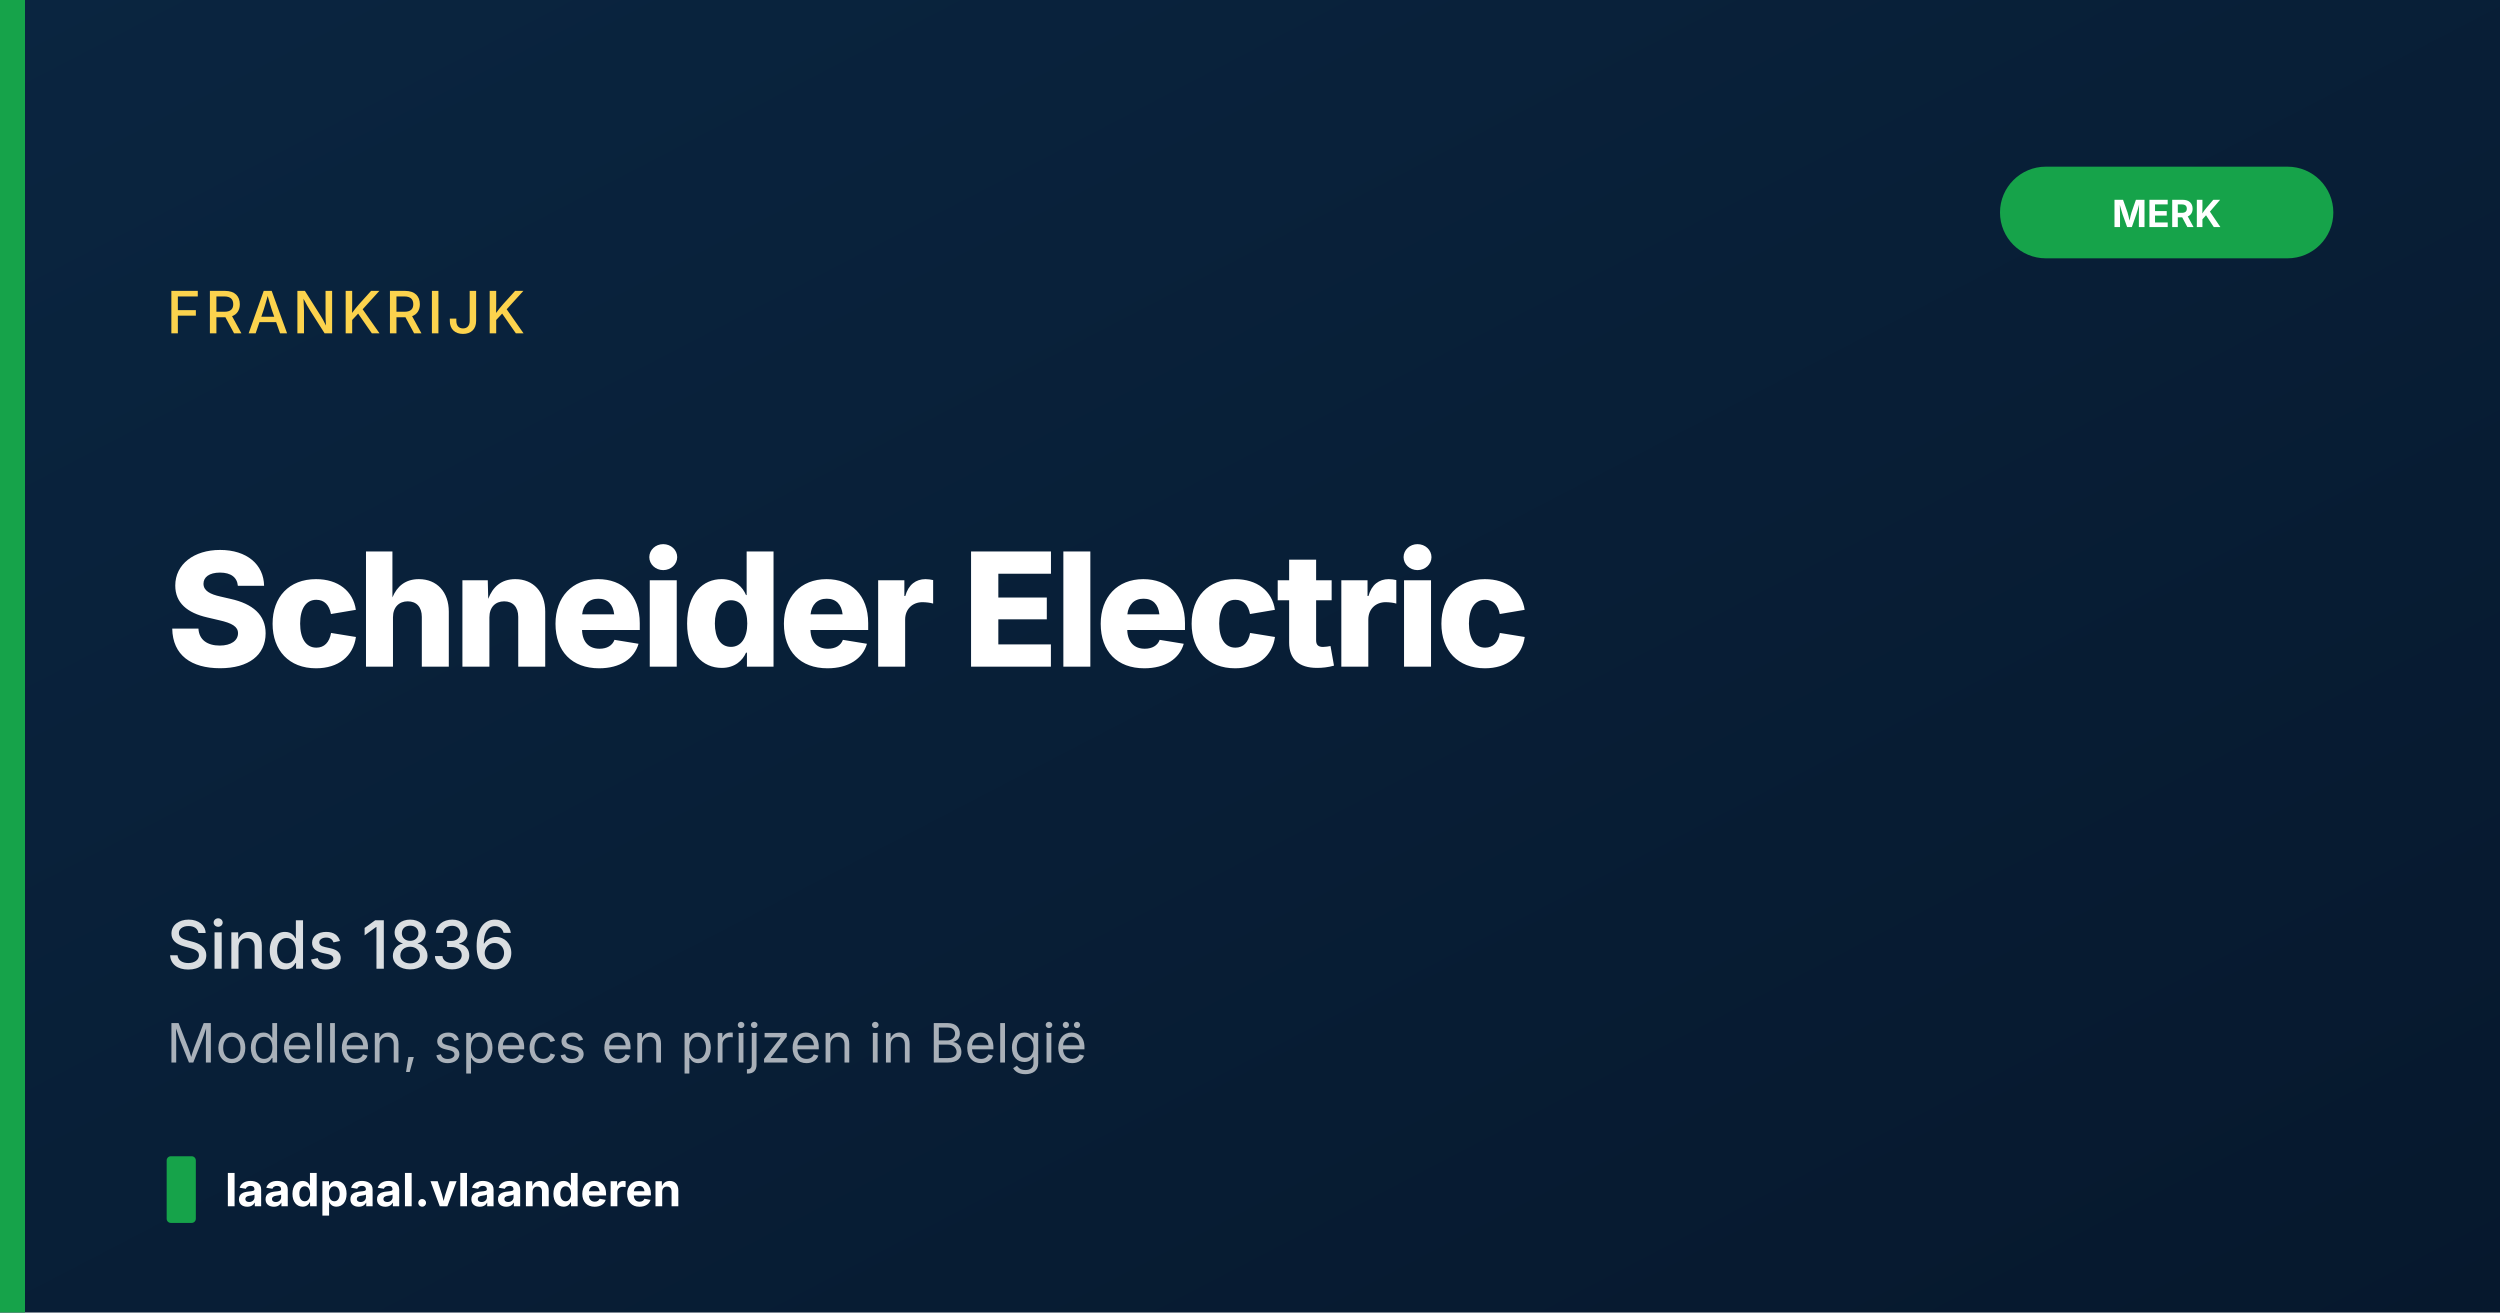
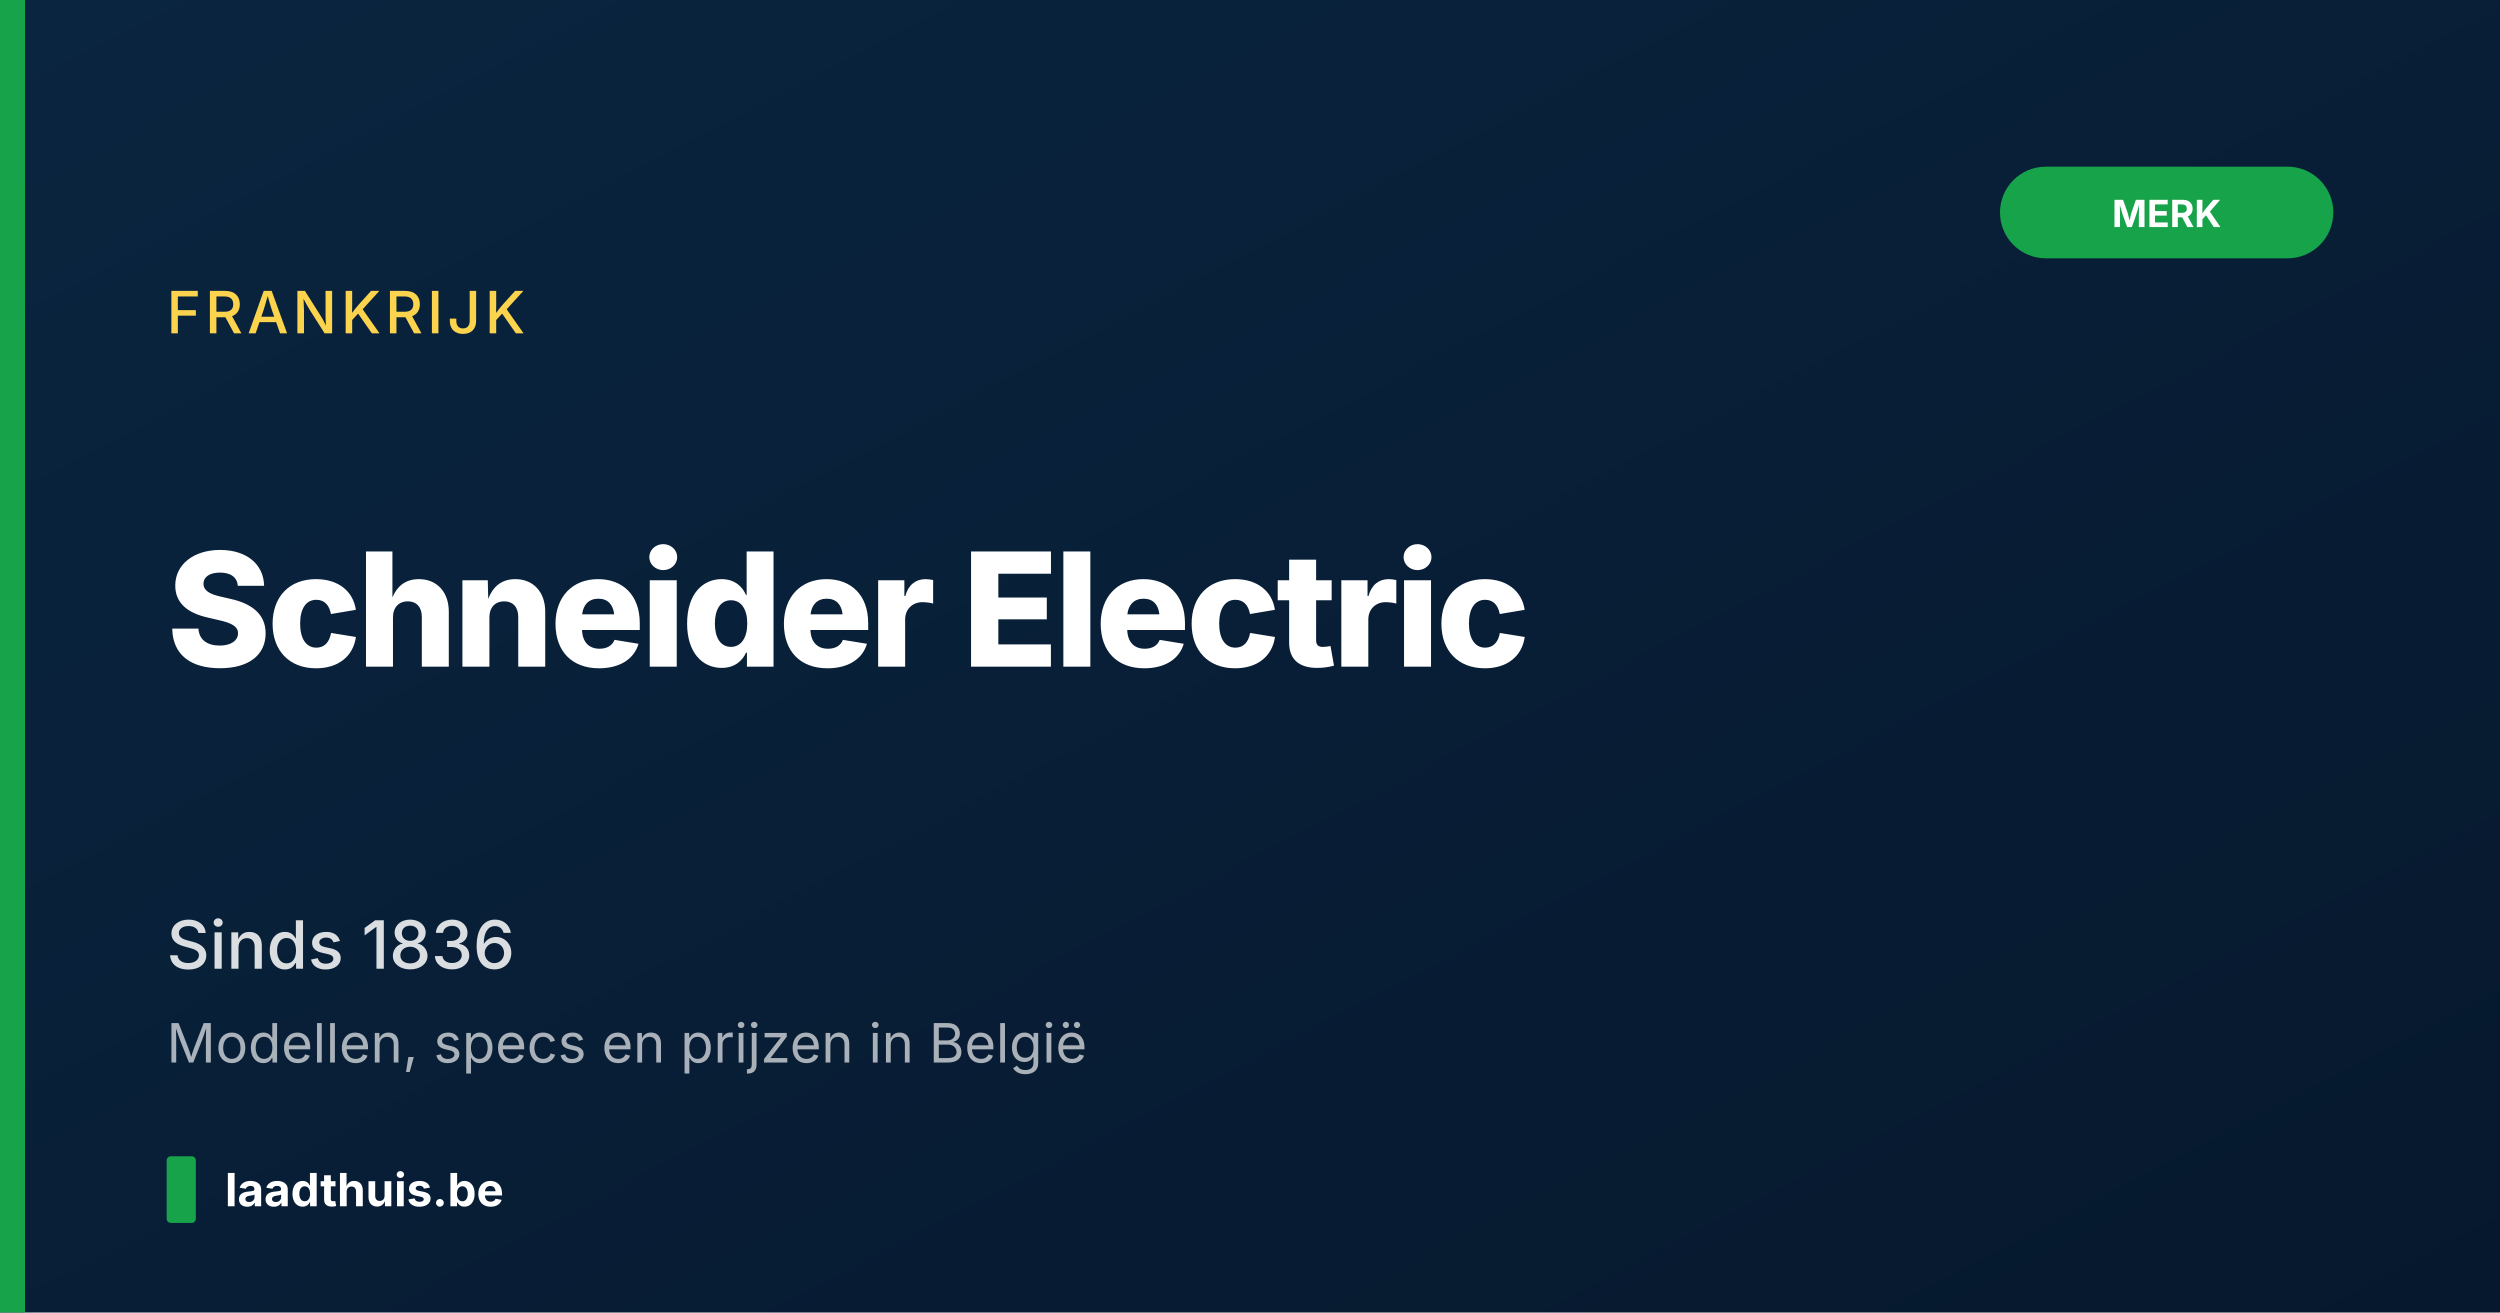
<svg xmlns="http://www.w3.org/2000/svg" width="1200" height="630" viewBox="0 0 1200 630">
  <defs>
    <linearGradient id="bg" x1="0" y1="0" x2="1" y2="1">
      <stop offset="0%" stop-color="#0A2540" />
      <stop offset="100%" stop-color="#06182d" />
    </linearGradient>
  </defs>
  <rect width="1200" height="630" fill="url(#bg)" />
  <rect x="0" y="0" width="12" height="630" fill="#16A34A" />
  <g font-family="Inter, system-ui, -apple-system, sans-serif" fill="white">
    <text x="80" y="160" font-size="28" font-weight="500" fill="#FCD34D" letter-spacing="2">FRANKRIJK</text>
    <text x="80" y="320" font-size="76" font-weight="800" letter-spacing="-2">
      <tspan x="80" dy="0">Schneider Electric</tspan>
    </text>
    <text x="80" y="465" font-size="32" font-weight="500" opacity="0.85">Sinds 1836</text>
    <text x="80" y="510" font-size="26" font-weight="400" opacity="0.65">Modellen, specs en prijzen in België</text>
  </g>
  <g transform="translate(80 555)">
    <rect width="14" height="32" rx="2" fill="#16A34A" />
-     <text x="28" y="24" font-family="Inter, system-ui, -apple-system, sans-serif" font-size="22" font-weight="700" fill="white">laadpaal.vlaanderen</text>
+     <text x="28" y="24" font-family="Inter, system-ui, -apple-system, sans-serif" font-size="22" font-weight="700" fill="white">laadthuis.be</text>
  </g>
  <g transform="translate(960 80)">
    <rect width="160" height="44" rx="22" fill="#16A34A" />
    <text x="80" y="29" text-anchor="middle" font-family="Inter, system-ui, -apple-system, sans-serif" font-size="18" font-weight="700" fill="white">MERK</text>
  </g>
</svg>
